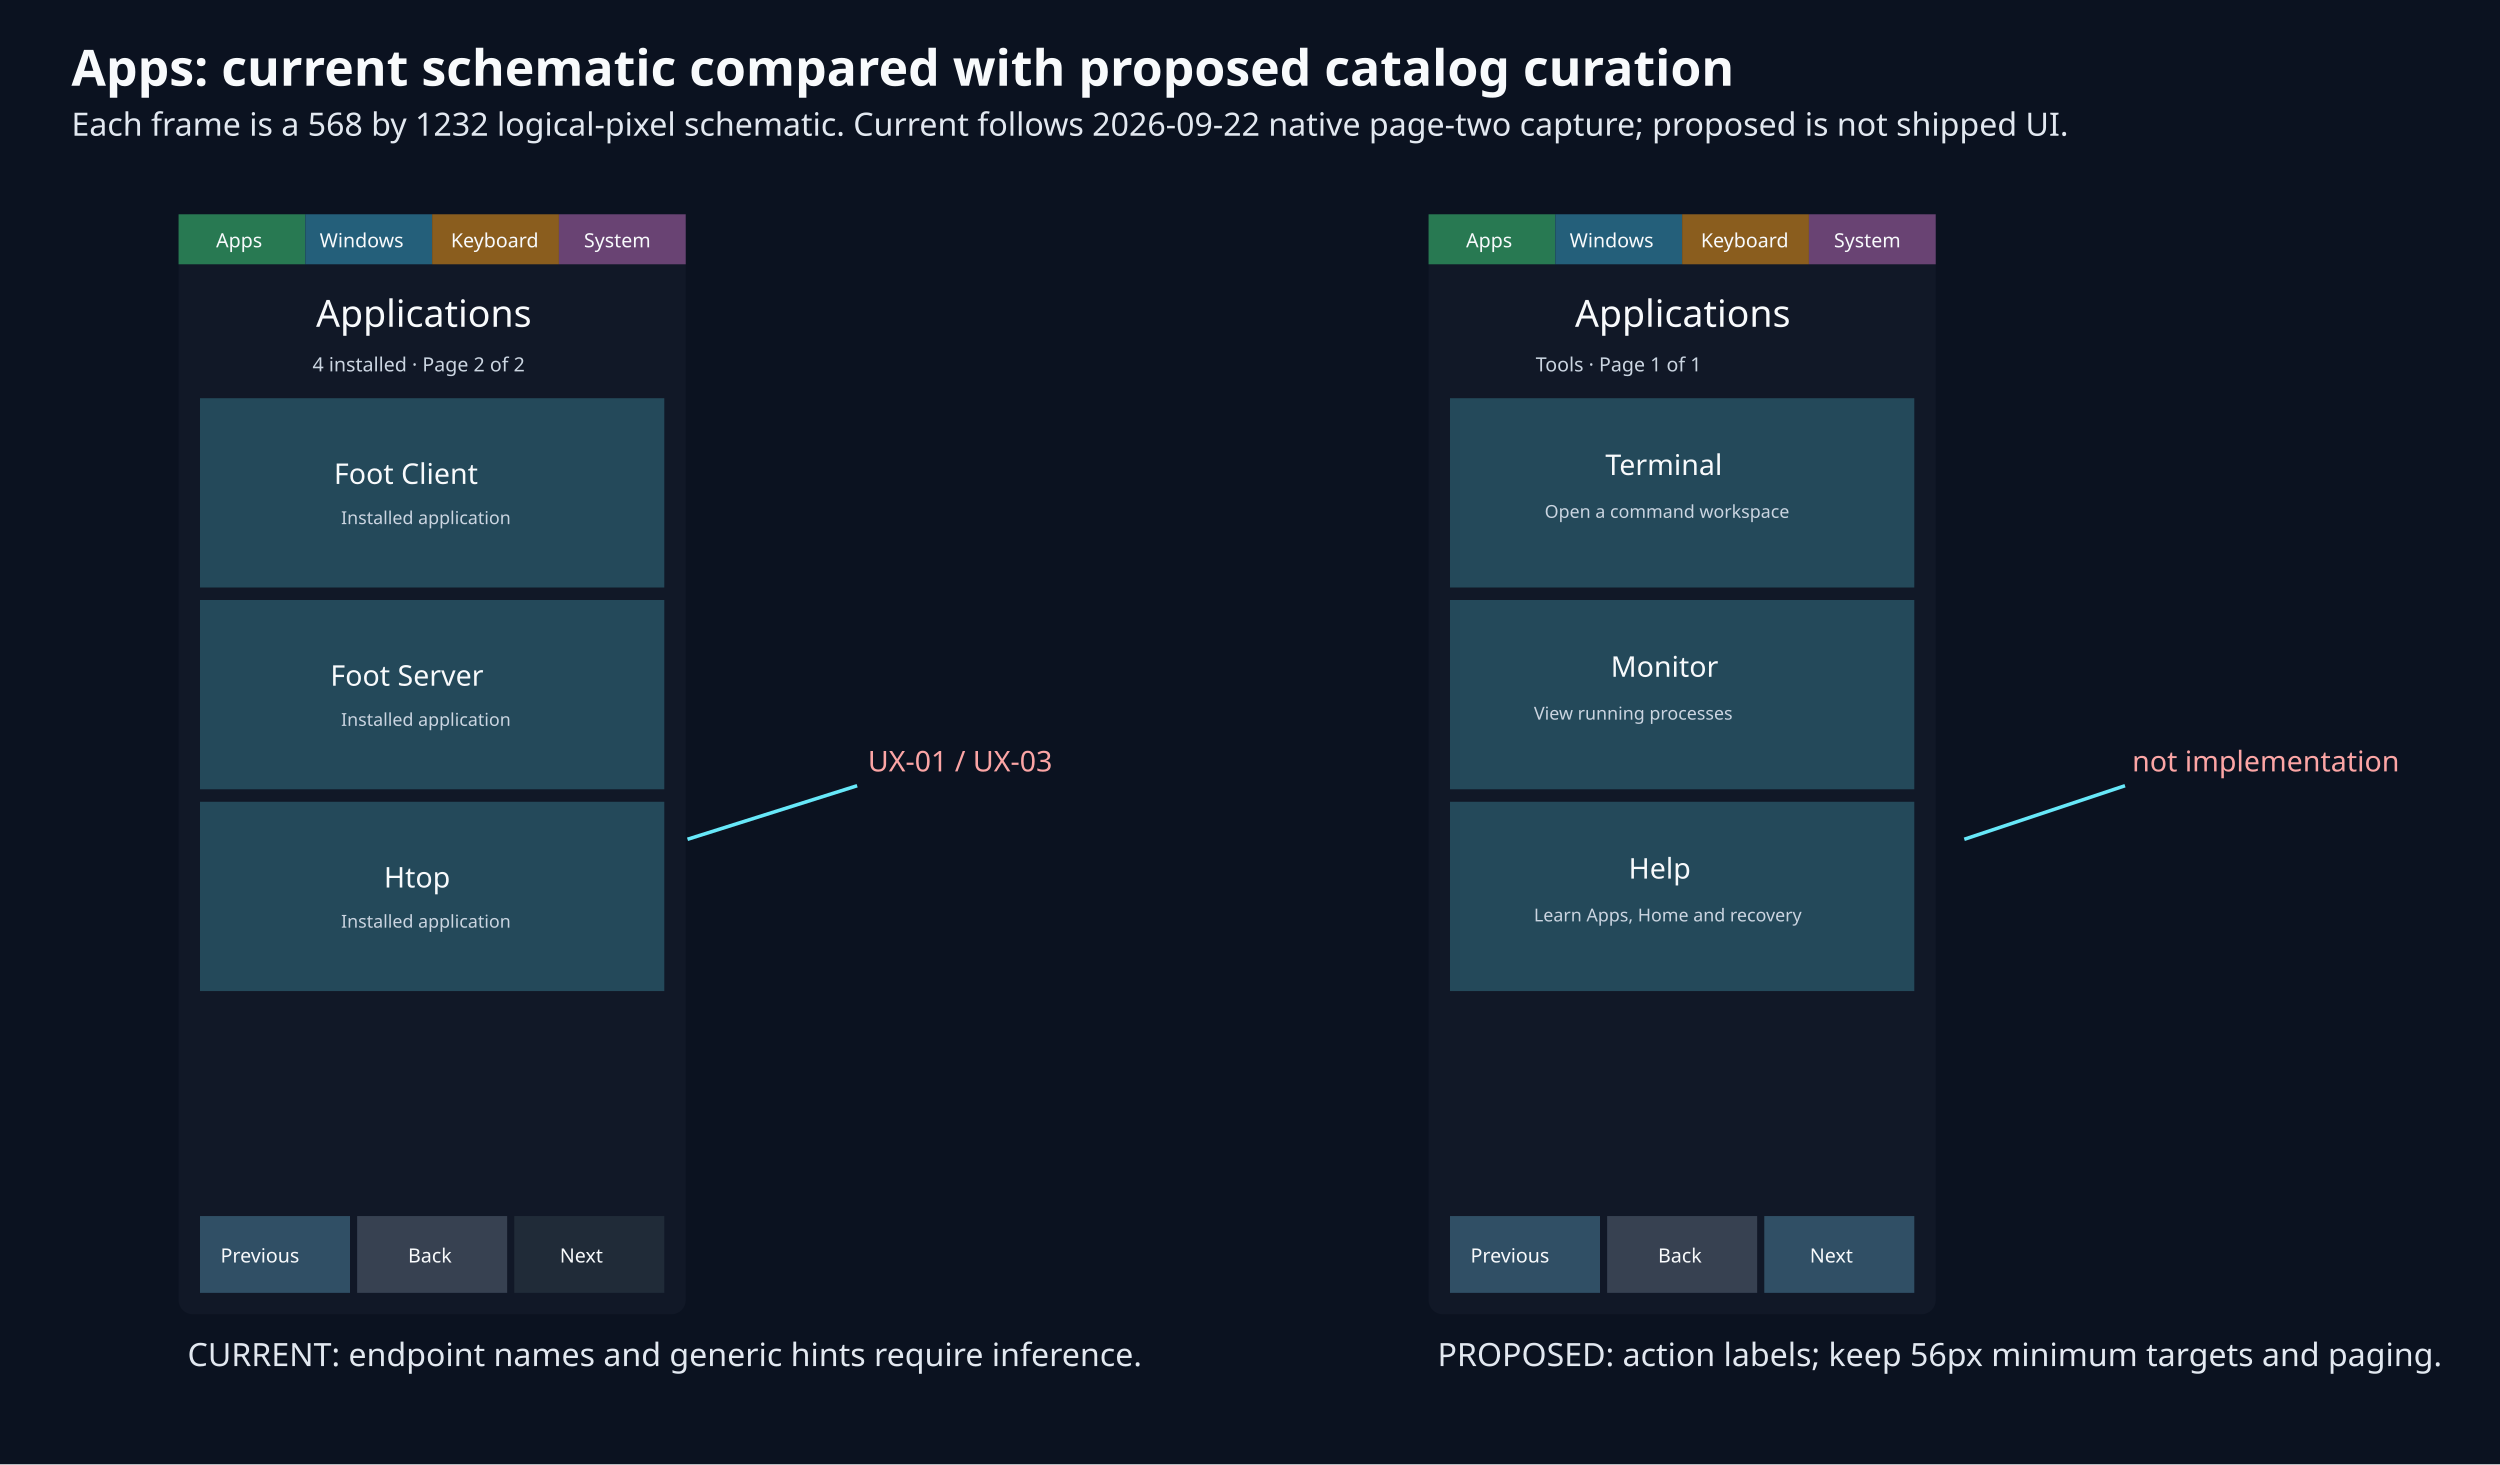
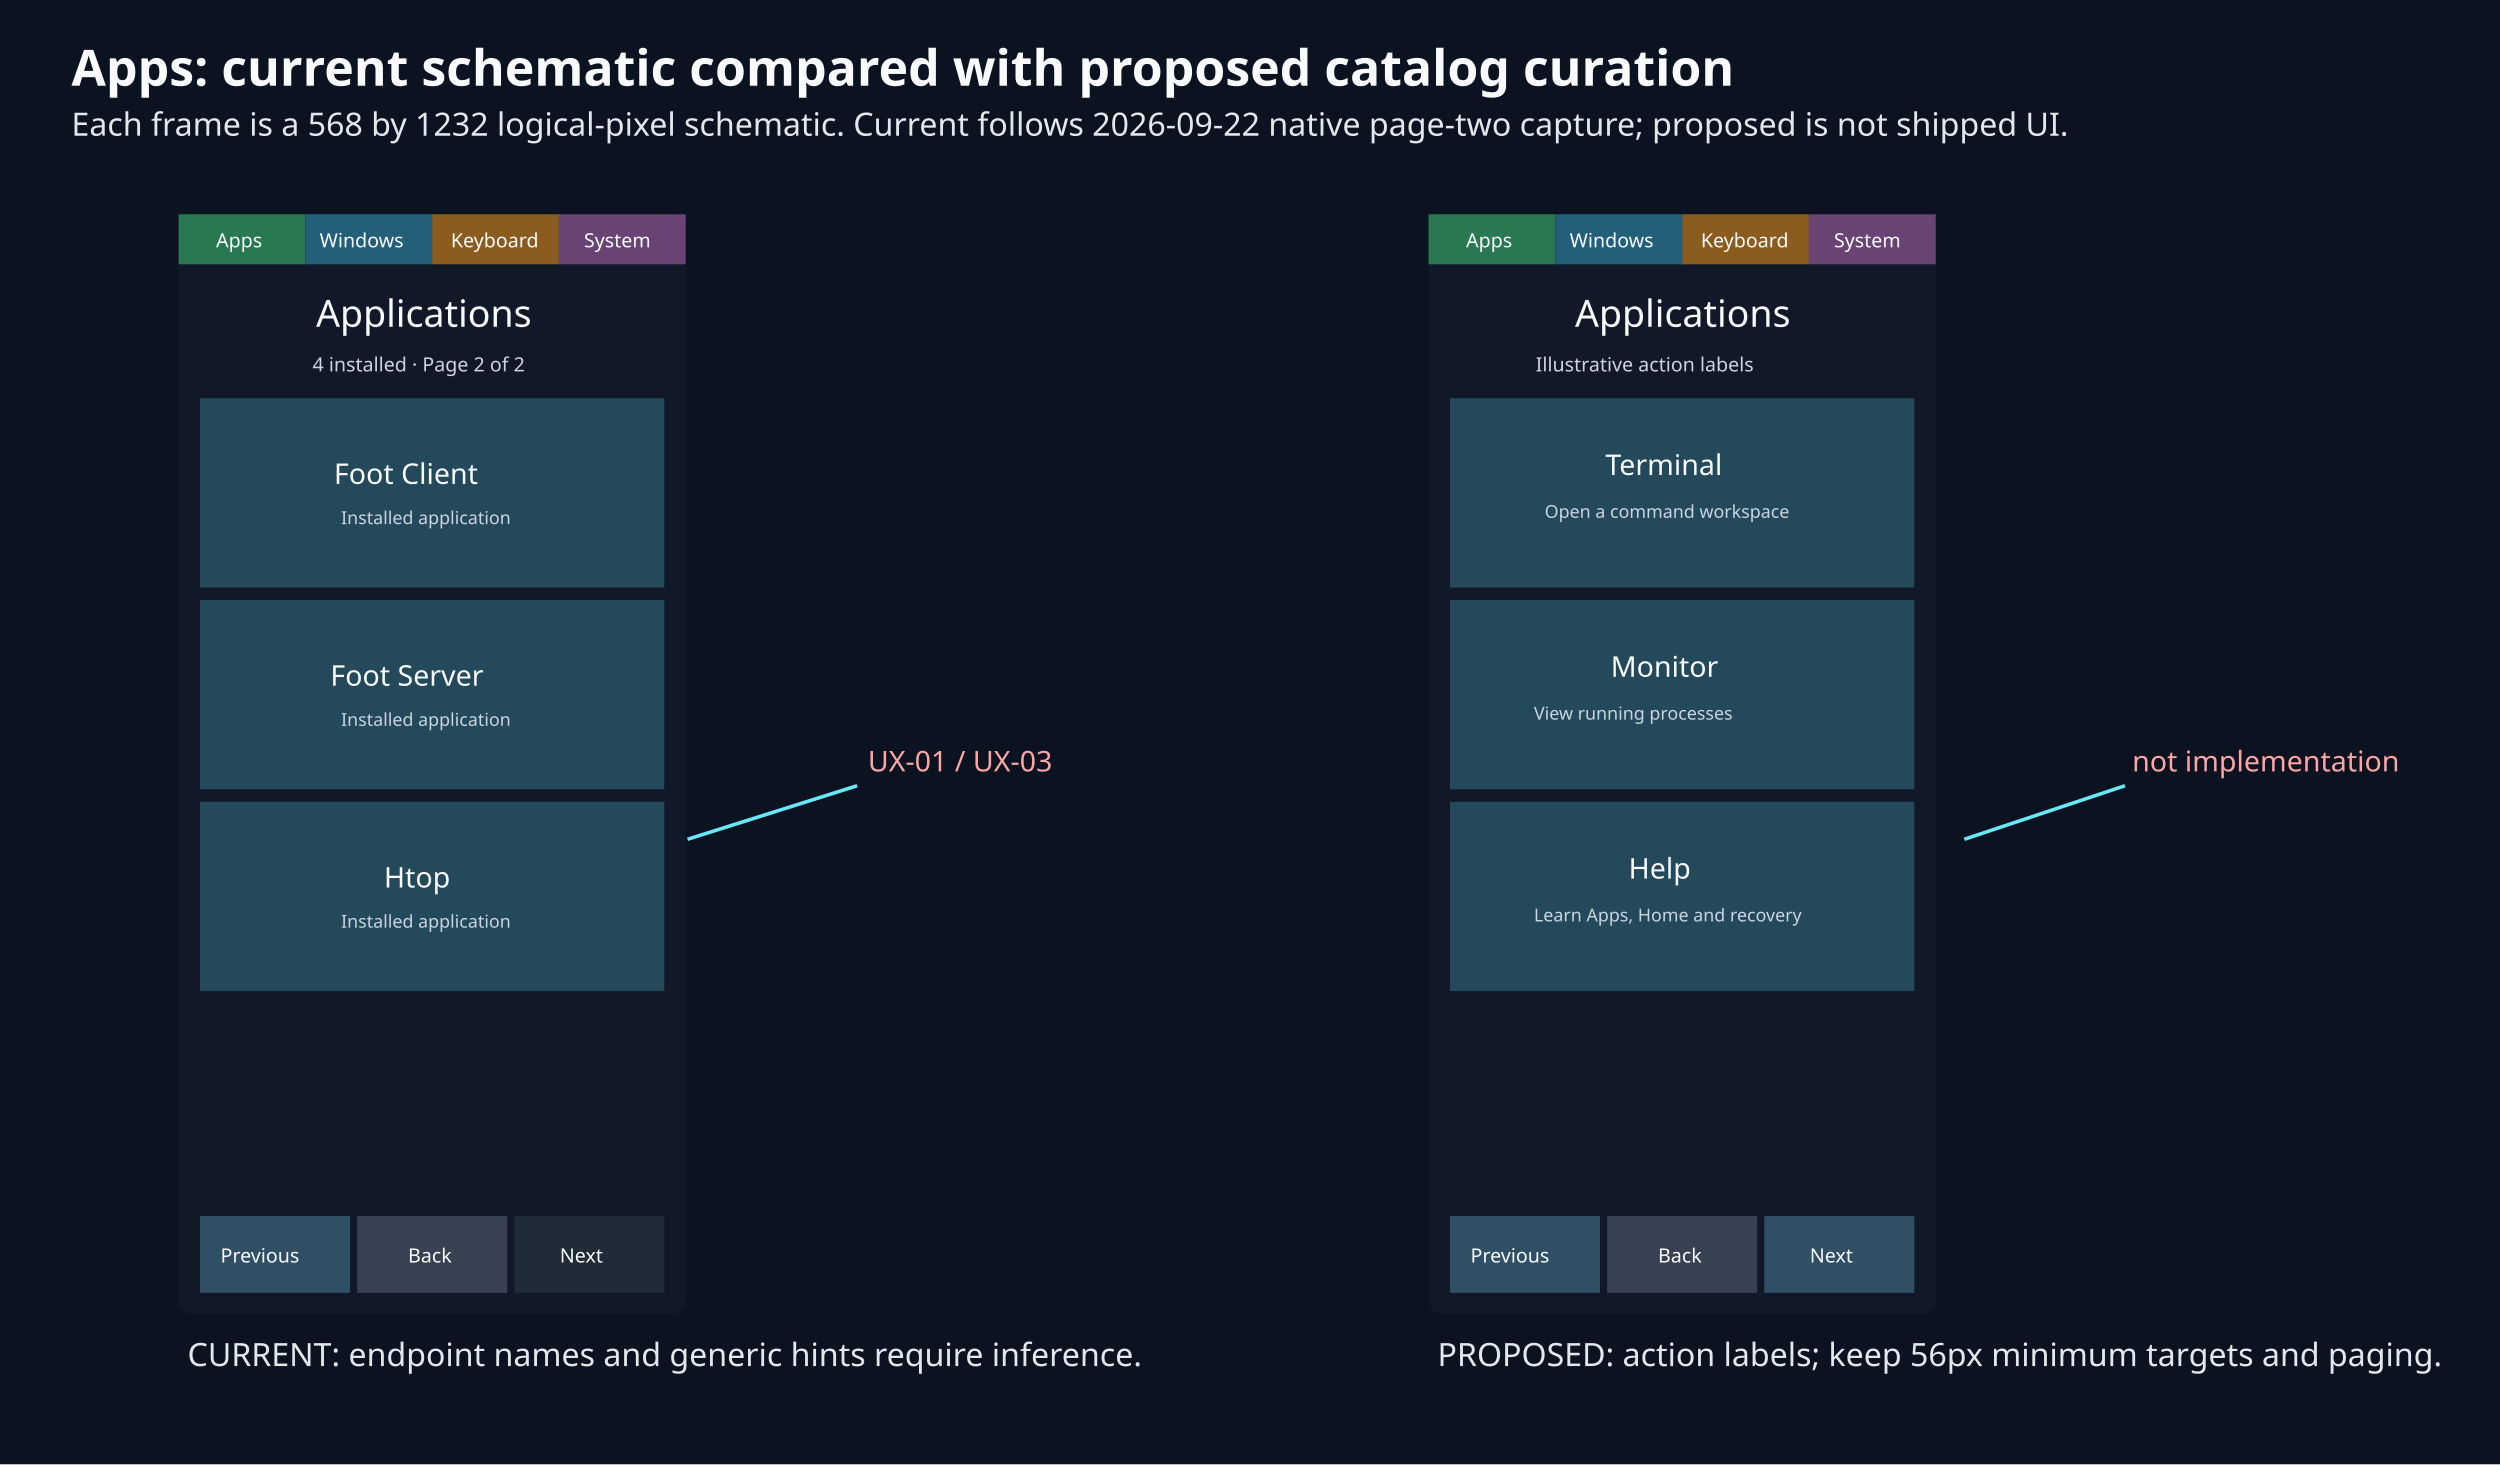
<svg xmlns="http://www.w3.org/2000/svg" width="1400" height="820" viewBox="0 0 1400 820" role="img" aria-labelledby="title desc">
  <style>.bg{fill:#111827}.bar{fill:#245f7a}.card{fill:#24495a}.muted{fill:#cbd5e1}.white{fill:#f8fafc}.note{fill:#e2e8f0;font:18px sans-serif}.head{fill:#f8fafc;font:700 28px sans-serif}.label{fill:#f8fafc;font:22px sans-serif}.small{fill:#cbd5e1;font:16px sans-serif}.warn{fill:#fca5a5;font:16px sans-serif}.line{stroke:#67e8f9;stroke-width:2;fill:none}</style>
  <rect width="1400" height="820" fill="#0b1220" />
  <text x="40" y="48" class="head">Apps: current schematic compared with proposed catalog curation</text>
  <text x="40" y="76" class="note">Each frame is a 568 by 1232 logical-pixel schematic. Current follows 2026-09-22 native page-two capture; proposed is not shipped UI.</text>
  <g transform="translate(100 120) scale(.5)">
    <rect width="568" height="1232" rx="16" class="bg" />
    <rect x="0" y="0" width="142" height="56" fill="#287952" />
    <rect x="142" y="0" width="142" height="56" class="bar" />
    <rect x="284" y="0" width="142" height="56" fill="#8a5d1e" />
    <rect x="426" y="0" width="142" height="56" fill="#694373" />
    <text x="42" y="37" class="label">Apps</text>
    <text x="158" y="37" class="label">Windows</text>
    <text x="305" y="37" class="label">Keyboard</text>
    <text x="454" y="37" class="label">System</text>
    <text x="154" y="126" class="white" style="font:42px sans-serif">Applications</text>
    <text x="150" y="176" class="muted" style="font:22px sans-serif">4 installed · Page 2 of 2</text>
    <g class="card">
      <rect x="24" y="206" width="520" height="212" />
      <rect x="24" y="432" width="520" height="212" />
      <rect x="24" y="658" width="520" height="212" />
    </g>
    <text x="174" y="302" class="white" style="font:32px sans-serif">Foot Client</text>
    <text x="182" y="347" class="muted" style="font:20px sans-serif">Installed application</text>
    <text x="170" y="528" class="white" style="font:32px sans-serif">Foot Server</text>
    <text x="182" y="573" class="muted" style="font:20px sans-serif">Installed application</text>
    <text x="230" y="754" class="white" style="font:32px sans-serif">Htop</text>
    <text x="182" y="799" class="muted" style="font:20px sans-serif">Installed application</text>
    <rect x="24" y="1122" width="168" height="86" fill="#304f65" />
    <rect x="200" y="1122" width="168" height="86" fill="#374151" />
    <rect x="376" y="1122" width="168" height="86" fill="#202b38" />
    <text x="47" y="1174" class="label">Previous</text>
    <text x="257" y="1174" class="label">Back</text>
    <text x="427" y="1174" class="label">Next</text>
  </g>
  <text x="105" y="765" class="note">CURRENT: endpoint names and generic hints require inference.</text>
  <path d="M385 470 L480 440" class="line" />
  <text x="486" y="432" class="warn">UX-01 / UX-03</text>
  <g transform="translate(800 120) scale(.5)">
    <rect width="568" height="1232" rx="16" class="bg" />
    <rect x="0" y="0" width="142" height="56" fill="#287952" />
    <rect x="142" y="0" width="142" height="56" class="bar" />
    <rect x="284" y="0" width="142" height="56" fill="#8a5d1e" />
    <rect x="426" y="0" width="142" height="56" fill="#694373" />
    <text x="42" y="37" class="label">Apps</text>
    <text x="158" y="37" class="label">Windows</text>
    <text x="305" y="37" class="label">Keyboard</text>
    <text x="454" y="37" class="label">System</text>
    <text x="164" y="126" class="white" style="font:42px sans-serif">Applications</text>
-     <text x="120" y="176" class="muted" style="font:22px sans-serif">Tools · Page 1 of 1</text>
+     <text x="120" y="176" class="muted" style="font:22px sans-serif">Illustrative action labels</text>
    <g class="card">
      <rect x="24" y="206" width="520" height="212" />
      <rect x="24" y="432" width="520" height="212" />
      <rect x="24" y="658" width="520" height="212" />
    </g>
    <text x="198" y="292" class="white" style="font:32px sans-serif">Terminal</text>
    <text x="130" y="340" class="muted" style="font:20px sans-serif">Open a command workspace</text>
    <text x="204" y="518" class="white" style="font:32px sans-serif">Monitor</text>
    <text x="118" y="566" class="muted" style="font:20px sans-serif">View running processes</text>
    <text x="224" y="744" class="white" style="font:32px sans-serif">Help</text>
    <text x="118" y="792" class="muted" style="font:20px sans-serif">Learn Apps, Home and recovery</text>
    <rect x="24" y="1122" width="168" height="86" fill="#304f65" />
    <rect x="200" y="1122" width="168" height="86" fill="#374151" />
    <rect x="376" y="1122" width="168" height="86" fill="#304f65" />
    <text x="47" y="1174" class="label">Previous</text>
    <text x="257" y="1174" class="label">Back</text>
    <text x="427" y="1174" class="label">Next</text>
  </g>
  <text x="805" y="765" class="note">PROPOSED: action labels; keep 56px minimum targets and paging.</text>
  <path d="M1100 470 L1190 440" class="line" />
  <text x="1194" y="432" class="warn">not implementation</text>
</svg>
